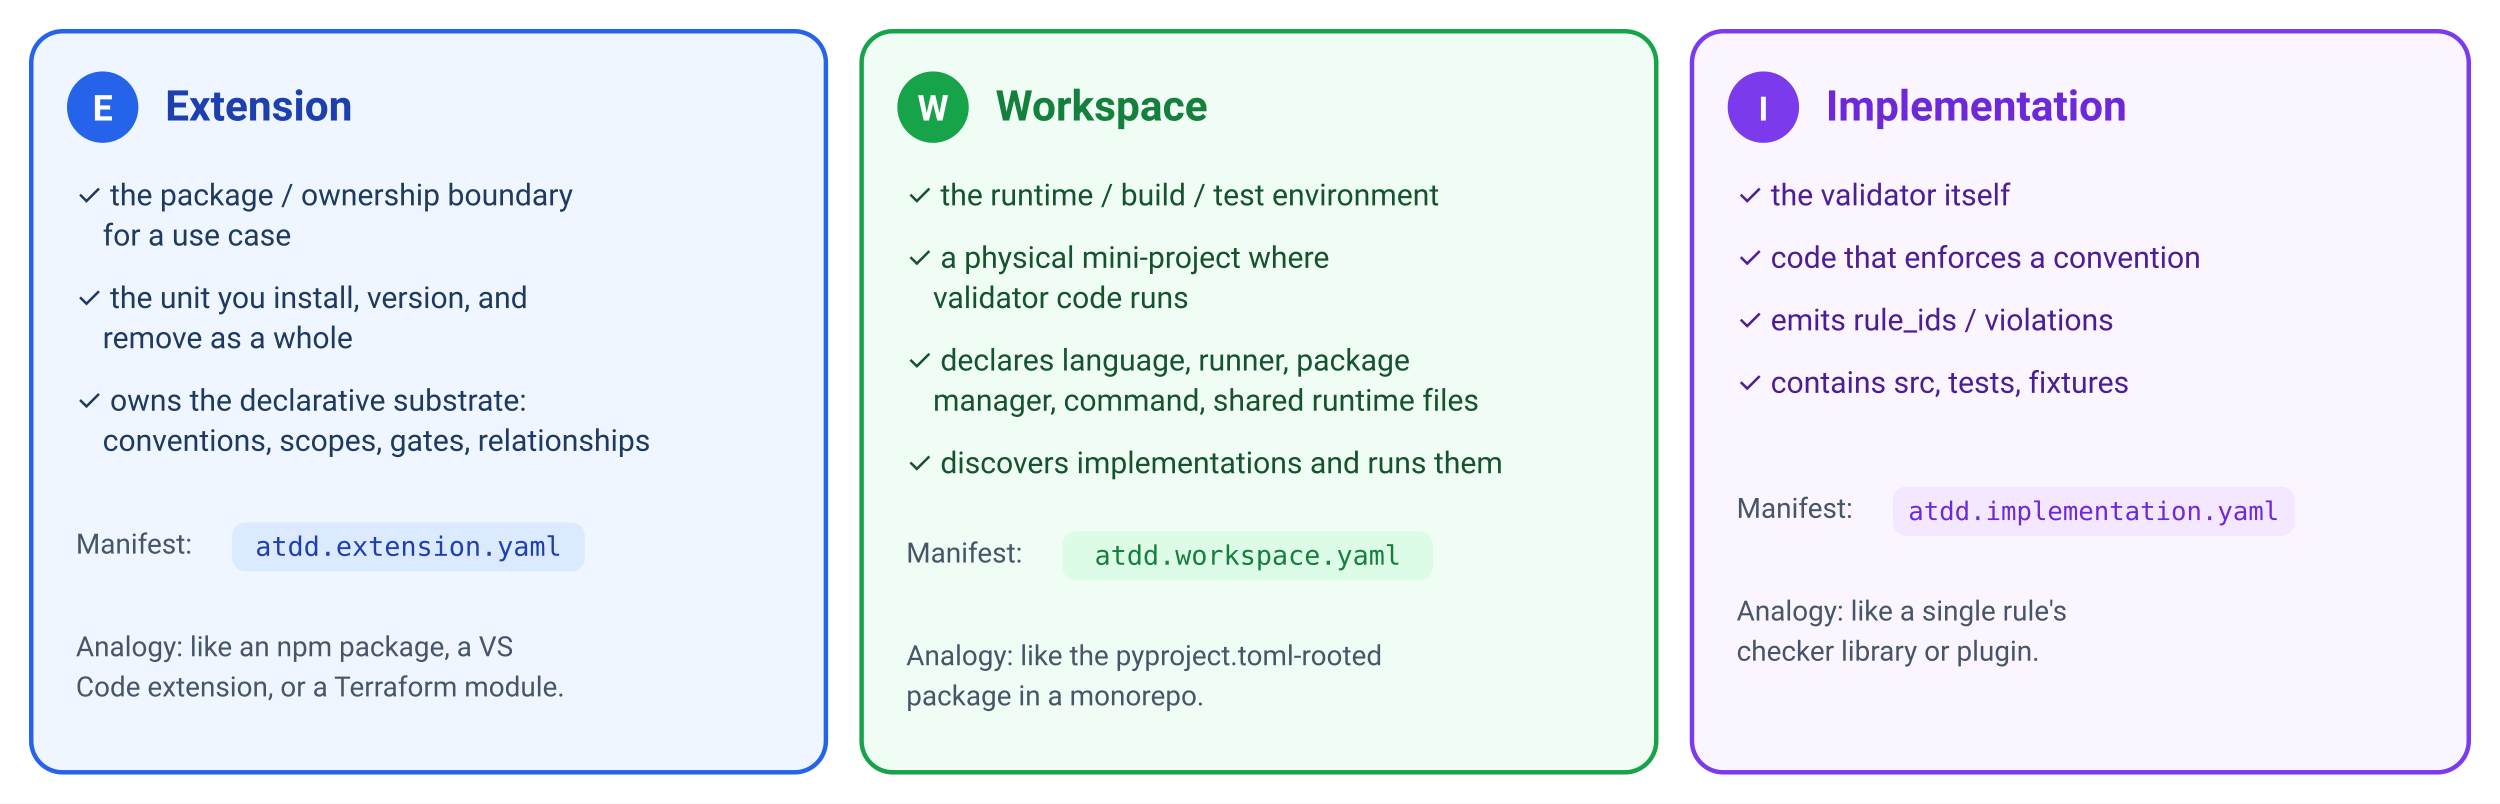
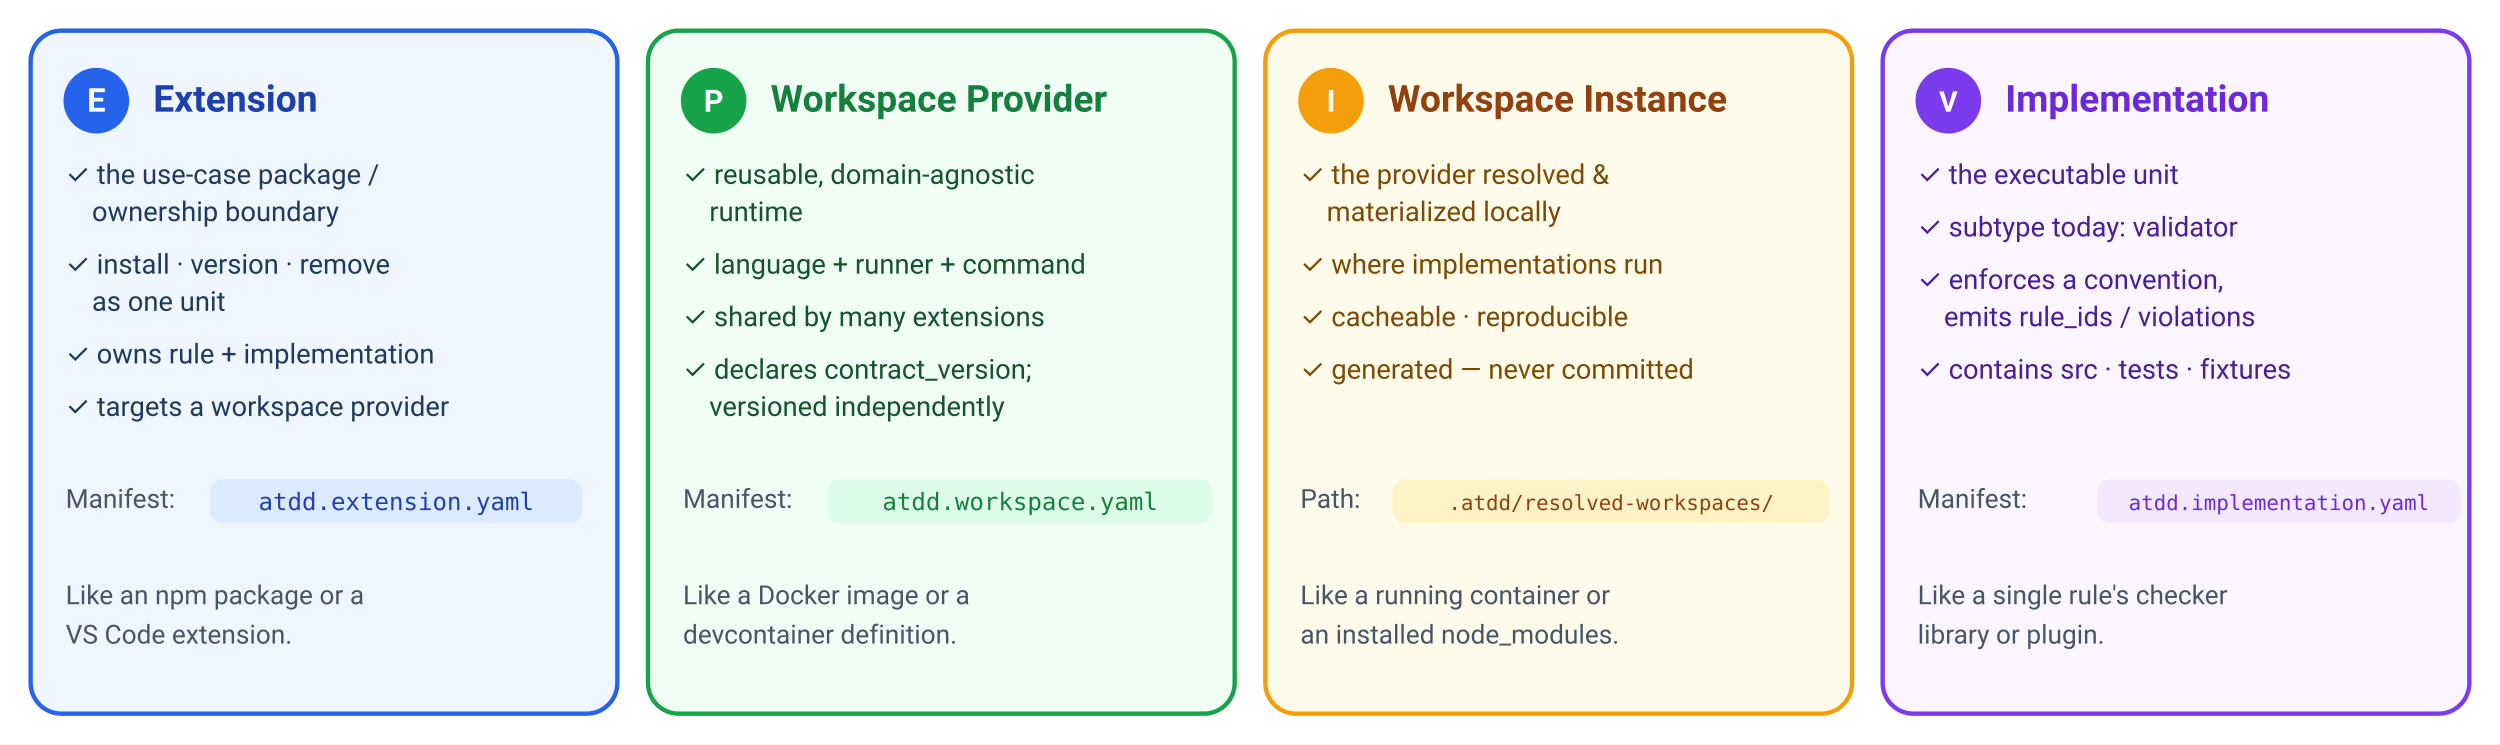
- <svg xmlns="http://www.w3.org/2000/svg" viewBox="0 0 1120 360" font-family="-apple-system, Segoe UI, Roboto, Helvetica, Arial, sans-serif">
-   <rect width="1120" height="360" fill="#ffffff" />
-   <rect x="14" y="14" width="356" height="332" rx="14" fill="#eff6ff" stroke="#2563eb" stroke-width="2" />
-   <circle cx="46" cy="48" r="16" fill="#2563eb" />
-   <text x="46" y="54" font-size="16" font-weight="700" fill="#fff" text-anchor="middle">E</text>
-   <text x="74" y="54" font-size="19" font-weight="700" fill="#1e40af">Extension</text>
-   <g font-size="13.5" fill="#1e3a5f">
-     <text x="34" y="92">✓ the package / ownership boundary</text>
-     <text x="46" y="110">for a use case</text>
-     <text x="34" y="138">✓ the unit you install, version, and</text>
-     <text x="46" y="156">remove as a whole</text>
-     <text x="34" y="184">✓ owns the declarative substrate:</text>
-     <text x="46" y="202">conventions, scopes, gates, relationships</text>
+ <svg xmlns="http://www.w3.org/2000/svg" viewBox="0 0 1142 340" font-family="-apple-system, Segoe UI, Roboto, Helvetica, Arial, sans-serif">
+   <rect width="1142" height="340" fill="#ffffff" />
+   <rect x="14" y="14" width="268" height="312" rx="14" fill="#eff6ff" stroke="#2563eb" stroke-width="2" />
+   <circle cx="44" cy="46" r="15" fill="#2563eb" />
+   <text x="44" y="51" font-size="15" font-weight="700" fill="#fff" text-anchor="middle">E</text>
+   <text x="70" y="51" font-size="17" font-weight="700" fill="#1e40af">Extension</text>
+   <g font-size="12.5" fill="#1e3a5f">
+     <text x="30" y="84">✓ the use-case package /</text>
+     <text x="42" y="101">ownership boundary</text>
+     <text x="30" y="125">✓ install · version · remove</text>
+     <text x="42" y="142">as one unit</text>
+     <text x="30" y="166">✓ owns rule + implementation</text>
+     <text x="30" y="190">✓ targets a workspace provider</text>
  </g>
-   <text x="34" y="248" font-size="12.5" fill="#475569">Manifest:</text>
-   <rect x="104" y="234" width="158" height="22" rx="6" fill="#dbeafe" />
-   <text x="183" y="249" font-size="12" font-family="monospace" fill="#1e40af" text-anchor="middle">atdd.extension.yaml</text>
-   <text x="34" y="294" font-size="12.5" fill="#475569">Analogy: like an npm package, a VS</text>
-   <text x="34" y="312" font-size="12.5" fill="#475569">Code extension, or a Terraform module.</text>
-   <rect x="386" y="14" width="356" height="332" rx="14" fill="#f0fdf4" stroke="#16a34a" stroke-width="2" />
-   <circle cx="418" cy="48" r="16" fill="#16a34a" />
-   <text x="418" y="54" font-size="16" font-weight="700" fill="#fff" text-anchor="middle">W</text>
-   <text x="446" y="54" font-size="19" font-weight="700" fill="#15803d">Workspace</text>
-   <g font-size="13.5" fill="#14532d">
-     <text x="406" y="92">✓ the runtime / build / test environment</text>
-     <text x="406" y="120">✓ a physical mini-project where</text>
-     <text x="418" y="138">validator code runs</text>
-     <text x="406" y="166">✓ declares language, runner, package</text>
-     <text x="418" y="184">manager, command, shared runtime files</text>
-     <text x="406" y="212">✓ discovers implementations and runs them</text>
+   <text x="30" y="232" font-size="12" fill="#475569">Manifest:</text>
+   <rect x="96" y="219" width="170" height="20" rx="6" fill="#dbeafe" />
+   <text x="181" y="233" font-size="11" font-family="monospace" fill="#1e40af" text-anchor="middle">atdd.extension.yaml</text>
+   <text x="30" y="276" font-size="12" fill="#475569">Like an npm package or a</text>
+   <text x="30" y="294" font-size="12" fill="#475569">VS Code extension.</text>
+   <rect x="296" y="14" width="268" height="312" rx="14" fill="#f0fdf4" stroke="#16a34a" stroke-width="2" />
+   <circle cx="326" cy="46" r="15" fill="#16a34a" />
+   <text x="326" y="51" font-size="14" font-weight="700" fill="#fff" text-anchor="middle">P</text>
+   <text x="352" y="51" font-size="17" font-weight="700" fill="#15803d">Workspace Provider</text>
+   <g font-size="12.5" fill="#14532d">
+     <text x="312" y="84">✓ reusable, domain-agnostic</text>
+     <text x="324" y="101">runtime</text>
+     <text x="312" y="125">✓ language + runner + command</text>
+     <text x="312" y="149">✓ shared by many extensions</text>
+     <text x="312" y="173">✓ declares contract_version;</text>
+     <text x="324" y="190">versioned independently</text>
  </g>
-   <text x="406" y="252" font-size="12.5" fill="#475569">Manifest:</text>
-   <rect x="476" y="238" width="166" height="22" rx="6" fill="#dcfce7" />
-   <text x="559" y="253" font-size="12" font-family="monospace" fill="#15803d" text-anchor="middle">atdd.workspace.yaml</text>
-   <text x="406" y="298" font-size="12.5" fill="#475569">Analogy: like the pyproject.toml-rooted</text>
-   <text x="406" y="316" font-size="12.5" fill="#475569">package in a monorepo.</text>
-   <rect x="758" y="14" width="348" height="332" rx="14" fill="#faf5ff" stroke="#7c3aed" stroke-width="2" />
-   <circle cx="790" cy="48" r="16" fill="#7c3aed" />
-   <text x="790" y="54" font-size="15" font-weight="700" fill="#fff" text-anchor="middle">I</text>
-   <text x="818" y="54" font-size="19" font-weight="700" fill="#6d28d9">Implementation</text>
-   <g font-size="13.5" fill="#4c1d95">
-     <text x="778" y="92">✓ the validator itself</text>
-     <text x="778" y="120">✓ code that enforces a convention</text>
-     <text x="778" y="148">✓ emits rule_ids / violations</text>
-     <text x="778" y="176">✓ contains src, tests, fixtures</text>
+   <text x="312" y="232" font-size="12" fill="#475569">Manifest:</text>
+   <rect x="378" y="219" width="176" height="20" rx="6" fill="#dcfce7" />
+   <text x="466" y="233" font-size="11" font-family="monospace" fill="#15803d" text-anchor="middle">atdd.workspace.yaml</text>
+   <text x="312" y="276" font-size="12" fill="#475569">Like a Docker image or a</text>
+   <text x="312" y="294" font-size="12" fill="#475569">devcontainer definition.</text>
+   <rect x="578" y="14" width="268" height="312" rx="14" fill="#fffbeb" stroke="#f59e0b" stroke-width="2" />
+   <circle cx="608" cy="46" r="15" fill="#f59e0b" />
+   <text x="608" y="51" font-size="14" font-weight="700" fill="#fff" text-anchor="middle">I</text>
+   <text x="634" y="51" font-size="17" font-weight="700" fill="#92400e">Workspace Instance</text>
+   <g font-size="12.5" fill="#7c4a03">
+     <text x="594" y="84">✓ the provider resolved &amp;</text>
+     <text x="606" y="101">materialized locally</text>
+     <text x="594" y="125">✓ where implementations run</text>
+     <text x="594" y="149">✓ cacheable · reproducible</text>
+     <text x="594" y="173">✓ generated — never committed</text>
  </g>
-   <text x="778" y="232" font-size="12.5" fill="#475569">Manifest:</text>
-   <rect x="848" y="218" width="180" height="22" rx="6" fill="#f3e8ff" />
-   <text x="938" y="233" font-size="11.5" font-family="monospace" fill="#6d28d9" text-anchor="middle">atdd.implementation.yaml</text>
-   <text x="778" y="278" font-size="12.5" fill="#475569">Analogy: like a single rule's</text>
-   <text x="778" y="296" font-size="12.5" fill="#475569">checker library or plugin.</text>
+   <text x="594" y="232" font-size="12" fill="#475569">Path:</text>
+   <rect x="636" y="219" width="200" height="20" rx="6" fill="#fef3c7" />
+   <text x="736" y="233" font-size="9.5" font-family="monospace" fill="#92400e" text-anchor="middle">.atdd/resolved-workspaces/</text>
+   <text x="594" y="276" font-size="12" fill="#475569">Like a running container or</text>
+   <text x="594" y="294" font-size="12" fill="#475569">an installed node_modules.</text>
+   <rect x="860" y="14" width="268" height="312" rx="14" fill="#faf5ff" stroke="#7c3aed" stroke-width="2" />
+   <circle cx="890" cy="46" r="15" fill="#7c3aed" />
+   <text x="890" y="51" font-size="13" font-weight="700" fill="#fff" text-anchor="middle">V</text>
+   <text x="916" y="51" font-size="17" font-weight="700" fill="#6d28d9">Implementation</text>
+   <g font-size="12.5" fill="#4c1d95">
+     <text x="876" y="84">✓ the executable unit</text>
+     <text x="876" y="108">✓ subtype today: validator</text>
+     <text x="876" y="132">✓ enforces a convention,</text>
+     <text x="888" y="149">emits rule_ids / violations</text>
+     <text x="876" y="173">✓ contains src · tests · fixtures</text>
+   </g>
+   <text x="876" y="232" font-size="12" fill="#475569">Manifest:</text>
+   <rect x="958" y="219" width="166" height="20" rx="6" fill="#f3e8ff" />
+   <text x="1041" y="233" font-size="9.5" font-family="monospace" fill="#6d28d9" text-anchor="middle">atdd.implementation.yaml</text>
+   <text x="876" y="276" font-size="12" fill="#475569">Like a single rule's checker</text>
+   <text x="876" y="294" font-size="12" fill="#475569">library or plugin.</text>
</svg>
